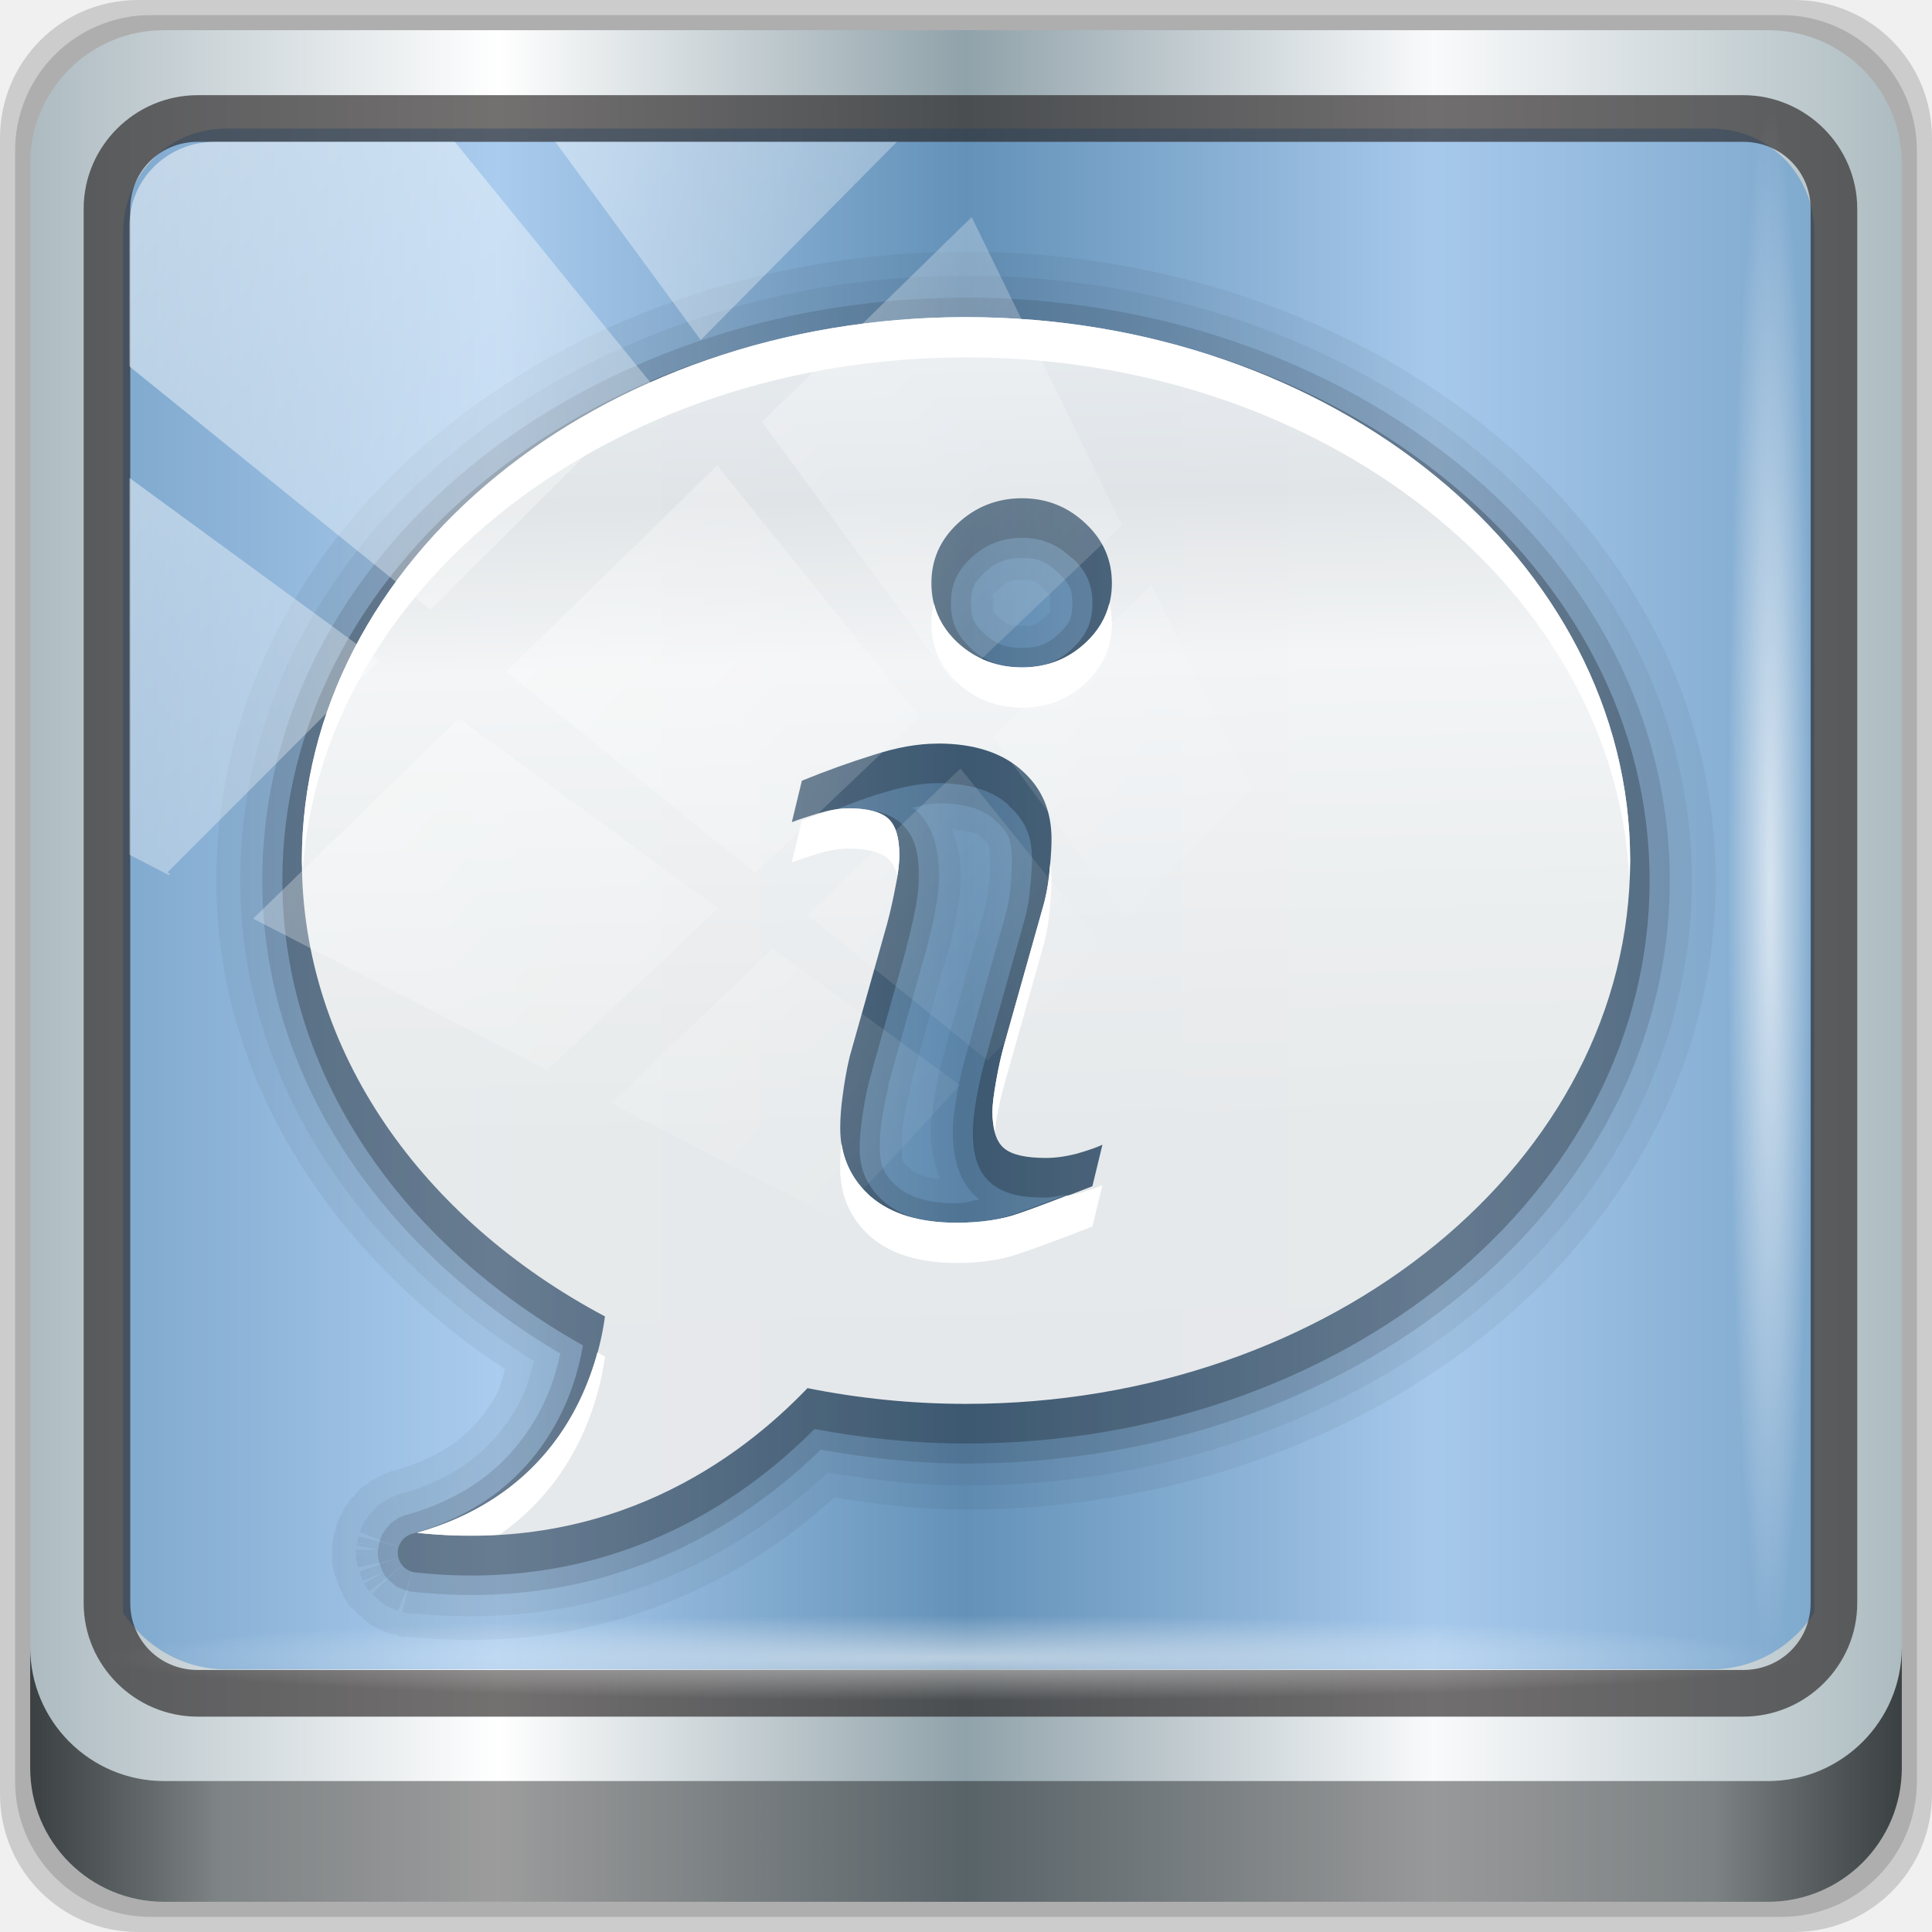
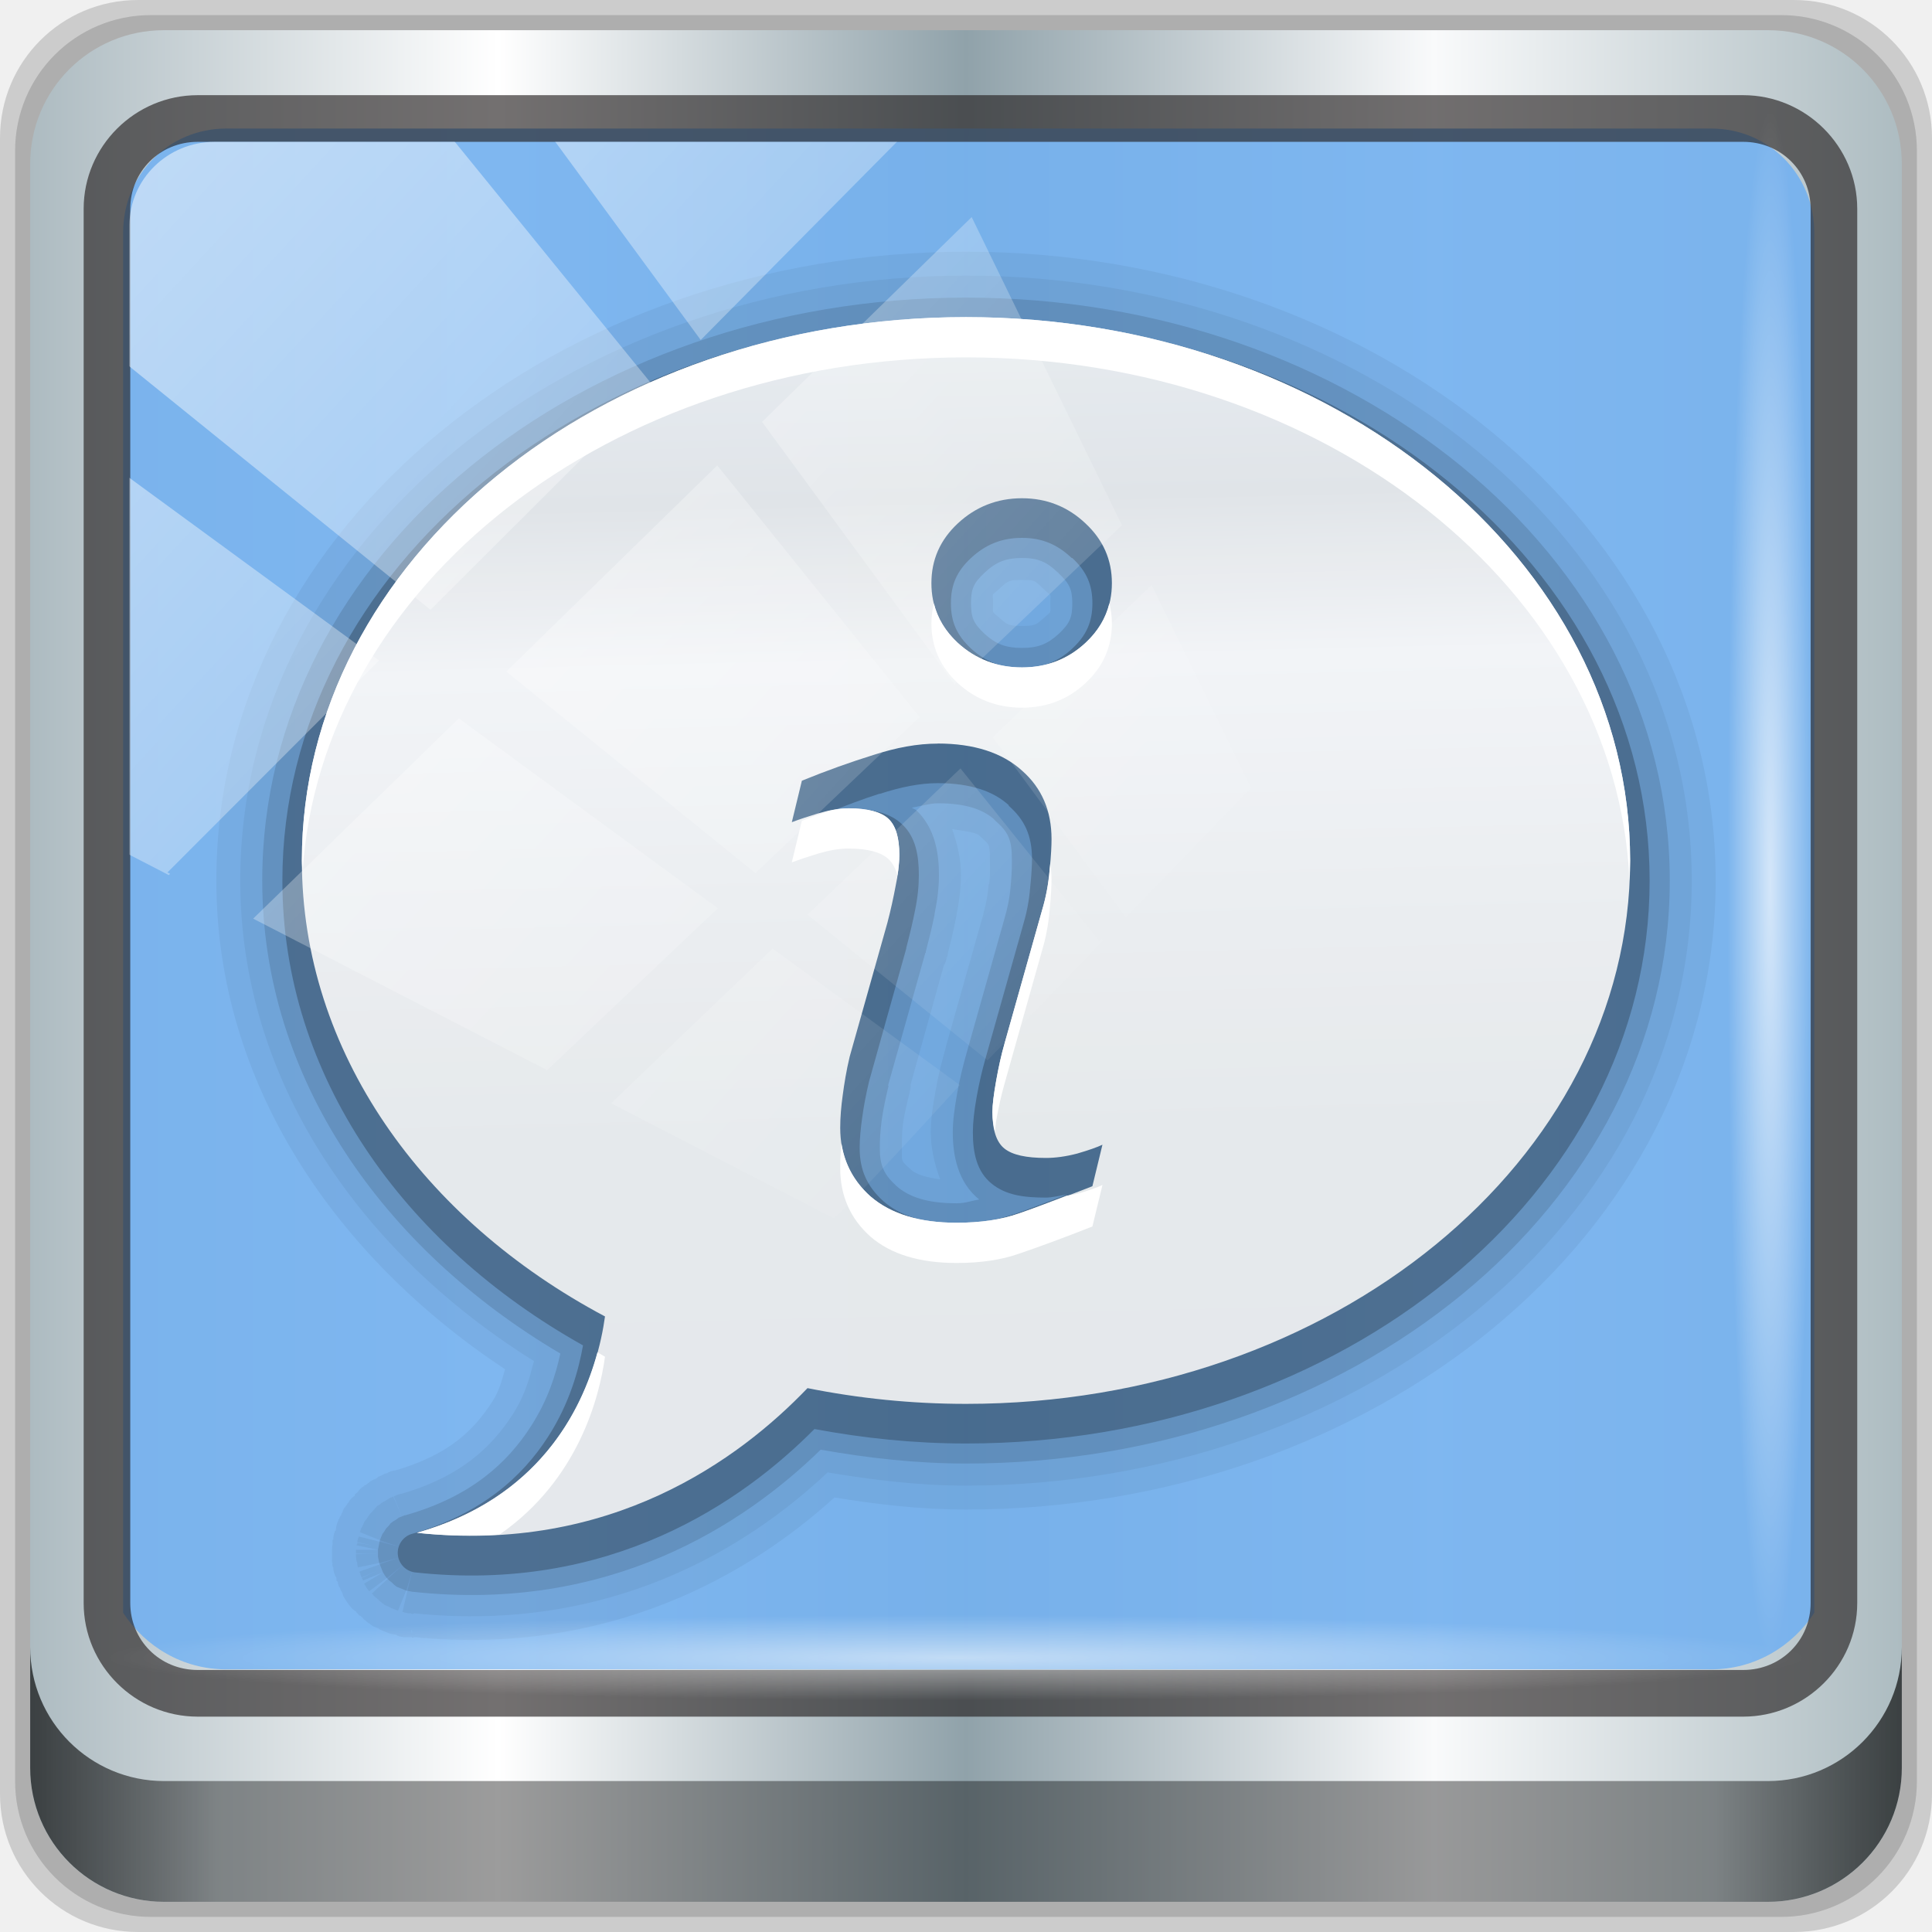
<svg xmlns="http://www.w3.org/2000/svg" xmlns:xlink="http://www.w3.org/1999/xlink" width="96" height="96" viewBox="0 0 96 96" version="1.1" id="svg1072">
  <defs id="defs1066">
    <linearGradient y2="47" x2="90" y1="47" x1="6" gradientTransform="matrix(1.107143,0,0,1.107143,-4.993903,-3.620687)" gradientUnits="userSpaceOnUse" id="linearGradient4071" xlink:href="#linearGradient6139-0" />
    <linearGradient id="linearGradient6139-0">
      <stop style="stop-color:#adbbc1;stop-opacity:1" offset="0" id="stop6141-2" />
      <stop id="stop6151-0" offset="0.25" style="stop-color:#ffffff;stop-opacity:1;" />
      <stop id="stop6147-1" offset="0.5" style="stop-color:#90a2aa;stop-opacity:1" />
      <stop style="stop-color:#f9fafb;stop-opacity:1" offset="0.75" id="stop6149-4" />
      <stop style="stop-color:#adbcc1;stop-opacity:1" offset="1" id="stop6143-4" />
    </linearGradient>
    <linearGradient gradientUnits="userSpaceOnUse" y2="88.172" x2="94.5" y1="88.172" x1="1.5" id="linearGradient4129" xlink:href="#linearGradient3832-0-6-1-1" gradientTransform="translate(0.1489535,0.415026)" />
    <linearGradient id="linearGradient3832-0-6-1-1">
      <stop id="stop3834-6-3-7-1" offset="0" style="stop-color:#000000;stop-opacity:1;" />
      <stop style="stop-color:#000000;stop-opacity:0.588;" offset="0.1" id="stop3872-2-4" />
      <stop id="stop3844-6-2-7-6" offset="0.9" style="stop-color:#000000;stop-opacity:0.588;" />
      <stop id="stop3836-5-0-2-9" offset="1" style="stop-color:#000000;stop-opacity:1;" />
    </linearGradient>
    <radialGradient r="43.199" fy="44.893" fx="13.948" cy="44.893" cx="13.948" gradientTransform="matrix(0.9751338,0,0,0.04919072,34.04765,80.58172)" gradientUnits="userSpaceOnUse" id="radialGradient7462" xlink:href="#linearGradient3737" />
    <linearGradient id="linearGradient3737">
      <stop id="stop3739" style="stop-color:#ffffff;stop-opacity:1" offset="0" />
      <stop id="stop3741" style="stop-color:#ffffff;stop-opacity:0" offset="1" />
    </linearGradient>
    <radialGradient r="43.199" fy="44.893" fx="13.948" cy="44.893" cx="13.948" gradientTransform="matrix(0.8883266,0,0,0.04919072,31.95952,-90.31726)" gradientUnits="userSpaceOnUse" id="radialGradient7464" xlink:href="#linearGradient3737" />
    <linearGradient y2="14.514" x2="50.528" y1="-28.642" x1="2.771" gradientUnits="userSpaceOnUse" id="linearGradient4767" xlink:href="#linearGradient3737" />
    <clipPath clipPathUnits="userSpaceOnUse" id="clipPath4156-4-1">
      <path style="opacity:0.6;fill:#ffffff;fill-opacity:1;stroke:none" d="m 27.046,-55.695 -14.214,13.321 h 0.061 l 15.653,21.771 10.231,-10.546 C 38.562,-32.302 27.468,-54.819 27.046,-55.695 Z M 9.647,-39.383 -5.241,-25.321 15.988,-7.806 26.372,-18.383 Z m 31.491,12.951 -9.741,9.714 8.945,12.458 7.781,-7.555 z m -49.84,4.379 -13.754,12.982 26.283,13.846 0.061,-0.062 -0.123,-0.062 L 13.599,-5.401 -8.702,-22.053 Z m 38.015,7.401 -9.803,9.775 11.579,9.559 7.628,-7.401 -8.669,-11.009 z m 20.187,5.674 -7.383,7.216 6.188,8.542 5.82,-6.137 z m -32.195,6.322 -9.557,9.498 13.662,7.185 7.934,-7.678 z m 23.312,2.374 -7.107,6.938 8.363,6.907 5.361,-5.674 -0.061,-0.092 -0.092,0.123 -6.464,-8.203 z m -8.73,8.542 -7.505,7.339 10.354,5.458 c 1.397,-1.321 5.675,-6.123 5.851,-6.322 z" id="path4158-0-8" />
    </clipPath>
    <linearGradient gradientTransform="translate(0,1)" gradientUnits="userSpaceOnUse" xlink:href="#linearGradient3731-5" id="linearGradient3664-2" y2="16.973" x2="46.655" y1="75.562" x1="48.082" />
    <linearGradient id="linearGradient3731-5">
      <stop offset="0" style="stop-color:#eaecee;stop-opacity:1;" id="stop3733-2" />
      <stop offset="0.307" style="stop-color:#eaedee;stop-opacity:1;" id="stop3757-7" />
      <stop offset="0.707" style="stop-color:#f8f9fa;stop-opacity:1;" id="stop3737-1" />
      <stop offset="0.845" style="stop-color:#e5e8ea;stop-opacity:1;" id="stop3759-0" />
      <stop offset="1" style="stop-color:#ecf0f4;stop-opacity:1;" id="stop3735-2" />
    </linearGradient>
  </defs>
  <g id="layer1" transform="translate(0,-1026.52)">
    <g transform="translate(-0.1489564,1026.105)" style="display:inline" id="g2574">
      <path id="path3288" d="M 89.292,0.415 H 7.006 c -3.799,0 -6.857,3.058 -6.857,6.857 V 89.558 c 0,3.799 3.058,6.857 6.857,6.857 H 89.292 c 3.799,0 6.857,-3.058 6.857,-6.857 V 7.272 c 0,-3.799 -3.058,-6.857 -6.857,-6.857 z" style="display:inline;opacity:0.15;fill:#000000;fill-opacity:1;fill-rule:nonzero;stroke:none" />
      <path style="display:inline;opacity:0.15;fill:#000000;fill-opacity:1;fill-rule:nonzero;stroke:none" d="M 88.649,1.165 H 7.649 c -3.739,0 -6.75,3.01 -6.75,6.75 V 88.915 c 0,3.74 3.011,6.75 6.75,6.75 H 88.649 c 3.74,0 6.75,-3.01 6.75,-6.75 V 7.915 c 0,-3.739 -3.01,-6.75 -6.75,-6.75 z" id="path4085" />
      <path id="rect4251-1" d="M 88.006,1.915 H 8.292 c -3.68,0 -6.643,2.963 -6.643,6.643 V 88.272 c 0,3.68 2.963,6.643 6.643,6.643 H 88.006 c 3.68,0 6.643,-2.963 6.643,-6.643 V 8.558 c 0,-3.68 -2.963,-6.643 -6.643,-6.643 z" style="display:inline;fill:url(#linearGradient4071);fill-opacity:1;fill-rule:nonzero;stroke:none" />
-       <path id="path3400-6" d="m 11.39,6.802 c -2.856,0 -5.124,2.288 -5.124,5.171 v 21.427 7.239 39.914 c 1.097,1.684 2.969,2.812 5.124,2.812 h 4.099 65.589 4.099 c 2.155,0 4.027,-1.127 5.124,-2.812 V 40.64 33.401 11.973 c 0,-2.883 -2.268,-5.171 -5.124,-5.171 z" style="display:inline;opacity:0.779;fill:#1976d2;fill-opacity:0.471;fill-rule:nonzero;stroke:none;stroke-width:1.03" />
+       <path id="path3400-6" d="m 11.39,6.802 c -2.856,0 -5.124,2.288 -5.124,5.171 v 21.427 7.239 39.914 c 1.097,1.684 2.969,2.812 5.124,2.812 h 4.099 65.589 4.099 c 2.155,0 4.027,-1.127 5.124,-2.812 V 40.64 33.401 11.973 c 0,-2.883 -2.268,-5.171 -5.124,-5.171 z" style="display:inline;opacity:0.927;fill:#75b2ef;fill-opacity:1;fill-rule:nonzero;stroke:none;stroke-width:1.03" />
      <path style="color:#000000;font-style:normal;font-variant:normal;font-weight:normal;font-stretch:normal;font-size:medium;line-height:normal;font-family:Sans;-inkscape-font-specification:Sans;text-indent:0;text-align:start;text-decoration:none;text-decoration-line:none;letter-spacing:normal;word-spacing:normal;text-transform:none;writing-mode:lr-tb;direction:ltr;baseline-shift:baseline;text-anchor:start;display:inline;overflow:visible;visibility:visible;fill:#241f1f;fill-opacity:0.633;stroke:none;stroke-width:2.376;marker:none;enable-background:accumulate" d="m 9.974,5.144 c -3.117,0 -5.668,2.54 -5.668,5.646 v 69.278 c 0,3.106 2.551,5.646 5.668,5.646 H 86.766 c 3.117,0 5.668,-2.54 5.668,-5.646 V 10.79 c 0,-3.106 -2.551,-5.646 -5.668,-5.646 z m 0,2.319 H 86.766 c 1.888,0 3.352,1.48 3.352,3.327 v 69.278 c 0,1.846 -1.464,3.327 -3.352,3.327 H 9.974 c -1.888,0 -3.352,-1.48 -3.352,-3.327 V 10.79 c 0,-1.846 1.464,-3.327 3.352,-3.327 z" id="path4989" />
      <path id="path4118" d="m 1.649,82.259 v 6 c 0,3.68 2.976,6.656 6.656,6.656 H 87.993 c 3.68,0 6.656,-2.976 6.656,-6.656 v -6 c 0,3.68 -2.976,6.656 -6.656,6.656 H 8.305 c -3.68,0 -6.656,-2.976 -6.656,-6.656 z" style="display:inline;opacity:0.658;fill:url(#linearGradient4129);fill-opacity:1;fill-rule:nonzero;stroke:none" />
      <g style="display:inline" id="g3629" transform="translate(0.1489564,-1.827446)">
        <path d="m 48,13.75 c -20.117,0 -37.25,13.556 -37.25,31.25 0,10.082 5.918,18.698 14.344,24.281 -0.157,0.525 -0.267,1.039 -0.625,1.594 -0.92,1.424 -2.132,2.647 -4.844,3.438 -0.011,0.003 -0.02,-0.003 -0.031,0 -0.017,0.004 -0.014,-0.005 -0.031,0 -0.06,0.017 -0.127,0.032 -0.125,0.031 0.003,-9.11e-4 -0.106,0.043 -0.156,0.062 -0.012,0.005 -0.032,0.032 -0.031,0.031 l -0.125,0.031 a 1.201,1.201 0 0 0 -0.031,0 V 74.5 a 1.201,1.201 0 0 0 -0.062,0 1.201,1.201 0 0 0 0,0.031 1.201,1.201 0 0 0 -0.031,0 1.201,1.201 0 0 0 -0.125,0.062 1.201,1.201 0 0 0 -0.094,0.031 c 0,0 -0.043,0.062 -0.094,0.094 a 1.201,1.201 0 0 0 -0.031,0 c -0.012,0.007 -0.019,0.024 -0.031,0.031 -0.007,0.004 -0.024,-0.004 -0.031,0 3.11e-4,-0.002 -0.029,4.53e-4 -0.031,0 -0.011,0.005 0.006,0.028 0,0.031 -0.006,0.003 -0.026,-0.003 -0.031,0 -0.017,0.008 -0.014,-0.002 -0.062,0.031 a 1.201,1.201 0 0 0 -0.062,0.031 c -0.023,0.016 -0.003,0.01 -0.031,0.031 -0.083,0.05 -0.019,0.03 -0.062,0.062 2.55e-4,-0.002 -0.029,4.14e-4 -0.031,0 A 1.201,1.201 0 0 0 18.219,75 c -0.021,0.013 0.004,0.006 -0.031,0.031 -0.022,0.016 -0.003,-0.022 -0.031,0 a 1.201,1.201 0 0 0 -0.062,0.031 c -2e-4,9.87e-4 -0.004,0.033 0,0.031 0.004,-0.002 -0.035,0.002 -0.031,0 a 1.201,1.201 0 0 0 -0.219,0.188 c 0,0 -0.039,0.063 -0.094,0.125 -0.027,0.031 -0.071,0.037 -0.094,0.062 -0.006,0.006 0.005,0.025 0,0.031 -0.005,0.006 -0.027,-0.005 -0.031,0 -0.001,6.63e-4 0.003,0.029 0,0.031 -0.008,0.007 0.007,0.024 0,0.031 a 1.201,1.201 0 0 0 -0.031,0.031 1.201,1.201 0 0 0 -0.031,0 c -0.005,0.005 0.004,0.027 0,0.031 a 1.201,1.201 0 0 0 -0.031,0 c -0.003,0.003 0.002,0.03 0,0.031 -0.002,0.002 -0.031,-5e-6 -0.031,0 a 1.201,1.201 0 0 0 -0.062,0.062 c 0,0 -0.055,0.07 -0.094,0.125 -0.02,0.027 -0.014,0.038 -0.031,0.062 -0.005,0.007 -0.034,0.037 -0.031,0.031 A 1.201,1.201 0 0 0 17.25,75.969 1.201,1.201 0 0 0 17.25,76 c -0.012,0.018 0.006,-0.03 -0.031,0.031 A 1.201,1.201 0 0 0 17.188,76.062 c 0.008,-0.011 -0.034,0.088 0,0.031 -0.007,0.01 -0.024,-0.011 -0.031,0 -0.006,0.009 0.006,0.022 0,0.031 a 1.201,1.201 0 0 0 -0.062,0.062 1.201,1.201 0 0 0 -0.062,0.125 c -0.002,0.004 1.5e-5,0.031 0,0.031 -0.008,0.018 -0.037,0.068 -0.062,0.125 -0.015,0.035 -0.019,0.065 -0.031,0.094 -0.013,0.028 -0.006,-0.047 -0.062,0.094 0.104,-0.26 0.059,-0.162 -0.031,0.062 -0.01,0.021 -0.022,0.009 -0.031,0.031 -0.008,0.02 0.007,0.012 0,0.031 L 16.75,76.938 a 1.201,1.201 0 0 0 -0.062,0.312 1.201,1.201 0 0 0 0,0.031 c -0.008,0.011 -0.062,0.062 -0.062,0.062 -0.005,0.028 0.004,0.008 0,0.031 -0.003,0.011 0.002,0.02 0,0.031 -0.004,0.016 -0.028,0.015 -0.031,0.031 -0.004,0.021 0.003,0.012 0,0.031 L 16.562,77.625 a 1.201,1.201 0 0 0 0,0.031 c -0.005,0.027 0.004,0.008 0,0.031 -0.003,0.011 0.002,0.02 0,0.031 -0.005,0.023 0.003,0.011 0,0.031 -0.001,0.006 -0.03,-0.006 -0.031,0 -0.025,0.127 -0.001,0.114 0,0.188 A 1.201,1.201 0 0 0 16.5,78.25 v 0.188 a 1.201,1.201 0 0 0 0,0.094 1.201,1.201 0 0 0 0,0.031 v 0.031 a 1.201,1.201 0 0 0 0,0.094 1.201,1.201 0 0 0 0,0.062 c 0,0 -0.008,0.063 0,0.125 0.004,0.031 0.028,0.035 0.031,0.062 0.004,0.027 -0.049,-0.09 0,0.156 0.003,0.016 0.027,0.015 0.031,0.031 0.003,0.01 -0.003,0.021 0,0.031 0.004,0.023 -0.005,0.004 0,0.031 a 1.201,1.201 0 0 0 0,0.031 l 0.031,0.156 a 1.201,1.201 0 0 0 0.125,0.281 1.201,1.201 0 0 0 0,0.031 c -7.1e-4,0.017 -2e-6,0.094 0,0.094 0.009,0.022 0.021,0.01 0.031,0.031 0.01,0.021 0.02,0.011 0.031,0.031 -5.37e-4,-0.004 0.041,0.135 0,0.031 a 1.201,1.201 0 0 0 0,0.031 l 0.062,0.156 a 1.201,1.201 0 0 0 0,0.031 c 0.009,0.022 0.021,0.01 0.031,0.031 0.01,0.021 0.02,0.011 0.031,0.031 0.004,0.009 -0.005,0.022 0,0.031 a 1.201,1.201 0 0 0 0,0.031 1.201,1.201 0 0 0 0.031,0.031 1.201,1.201 0 0 0 0,0.031 1.201,1.201 0 0 0 0.031,0.031 1.201,1.201 0 0 0 0.062,0.125 1.201,1.201 0 0 0 0,0.031 1.201,1.201 0 0 0 0.031,0.094 l 0.094,0.156 c -0.002,-0.004 0.127,0.191 0.125,0.188 l 0.094,0.125 a 1.201,1.201 0 0 0 0.25,0.25 1.201,1.201 0 0 0 0.062,0.031 c 0.034,0.039 -0.016,0.015 0.031,0.062 a 1.201,1.201 0 0 0 0.094,0.094 c 0,0 0.024,0.032 0.062,0.062 0.006,0.005 0.029,-0.002 0.031,0 l 0.031,0.031 c 0.002,0.002 0.017,0.02 0.031,0.031 A 1.201,1.201 0 0 0 18,81.625 c 4.4e-5,3.7e-5 0.028,-0.002 0.031,0 0.002,0.002 -0.003,0.029 0,0.031 A 1.201,1.201 0 0 0 18.125,81.75 h 0.031 A 1.201,1.201 0 0 0 18.25,81.844 c -0.262,-0.196 -0.189,-0.134 0.031,0.031 0.046,0.035 0.031,0.011 0.062,0.031 a 1.201,1.201 0 0 0 0.219,0.156 c 0,0 0.087,0.032 0.156,0.062 0.035,0.015 0.065,0.019 0.094,0.031 0.028,0.013 -0.047,0.006 0.094,0.062 -0.26,-0.104 -0.162,-0.059 0.062,0.031 0.021,0.01 0.009,0.022 0.031,0.031 0.02,0.008 0.012,-0.007 0.031,0 l 0.156,0.062 0.156,0.062 a 1.201,1.201 0 0 0 0.312,0.062 c 0.004,0.003 0.028,-0.002 0.031,0 0.011,0.008 0.062,0.062 0.062,0.062 0.028,0.005 0.008,-0.004 0.031,0 0.01,0.003 0.021,-0.003 0.031,0 0.016,0.004 0.015,0.028 0.031,0.031 0.021,0.004 0.012,-0.003 0.031,0 l 0.156,0.031 a 1.201,1.201 0 0 0 0.188,0 c -0.002,-1.31e-4 0.127,0 0.125,0 -0.002,0 0.056,0.001 0.094,0 0.011,0.001 0.02,-0.001 0.031,0 -2.2e-5,8.21e-4 1.8e-5,0.031 0,0.031 0.009,-2e-6 0.019,0 0.031,0 0.012,0 0.054,-2e-6 0.062,0 v -0.031 c 9.754,0.958 16.717,-3.14 20.906,-6.938 C 43.56,75.991 45.705,76.25 48,76.25 68.117,76.25 85.25,62.694 85.25,45 85.25,27.306 68.117,13.75 48,13.75 Z m -27.562,68.5 a 1.201,1.201 0 0 0 0.031,0 v 0.156 z" transform="translate(0,1)" id="path3724" style="display:inline;opacity:0.05;fill:#000000;fill-opacity:1;stroke:none" />
        <path d="m 48,14.938 c -19.579,0 -36.062,13.148 -36.062,30.062 0,9.945 5.976,18.491 14.594,23.875 -0.22,0.834 -0.436,1.687 -1.062,2.656 -1.031,1.596 -2.548,3.076 -5.531,3.938 -0.011,0.003 -0.02,-0.003 -0.031,0 a 1.083,1.083 0 0 0 -0.188,0.062 l -0.156,0.062 0.406,1 c -0.211,-0.499 -0.43,-1.003 -0.438,-1 -0.015,0.006 -0.012,0.023 -0.031,0.031 -0.02,0.008 -0.048,0.025 -0.062,0.031 -0.015,0.006 -0.031,0 -0.031,0 0,0 -0.238,0.148 -0.25,0.156 -0.012,0.009 -0.047,0.02 -0.062,0.031 0.015,-0.009 -0.062,0.031 -0.062,0.031 C 19.02,75.882 19.009,75.901 19,75.906 c -0.015,0.009 -0.031,0 -0.031,0 0,0 -0.082,0.085 -0.094,0.094 -0.012,0.009 -0.047,0.02 -0.062,0.031 -0.016,0.012 -0.02,0.022 -0.031,0.031 -0.012,0.009 -0.031,0 -0.031,0 0,0 -0.21,0.238 -0.219,0.25 -0.009,0.012 -0.02,0.016 -0.031,0.031 -0.006,0.006 0.006,0.025 0,0.031 -0.002,0.003 -0.029,-0.003 -0.031,0 -0.013,0.016 -0.031,0.031 -0.031,0.031 -0.012,0.012 -0.031,0.031 -0.031,0.031 0,0 -0.147,0.204 -0.156,0.219 -0.009,0.015 -0.02,0.043 -0.031,0.062 -0.012,0.02 -0.022,0.017 -0.031,0.031 -0.009,0.015 -0.031,0.031 -0.031,0.031 -0.004,0.006 0.004,0.027 0,0.031 -0.009,0.012 -0.031,0 -0.031,0 0,0 -0.119,0.267 -0.125,0.281 -0.006,0.015 -0.023,0.043 -0.031,0.062 -0.008,0.02 -0.025,0.017 -0.031,0.031 -0.006,0.015 0,0.031 0,0.031 l -0.062,0.156 1,0.406 1.031,0.344 c 0,0 -2.091,-0.546 -2.094,-0.531 -0.003,0.015 0.004,0.043 0,0.062 -0.004,0.02 -0.028,0.017 -0.031,0.031 -0.003,0.015 0,0.031 0,0.031 L 17.75,77.875 l 0.719,0.156 c -0.324,-0.054 -0.718,-0.13 -0.719,-0.125 -0.003,0.015 0.004,0.043 0,0.062 -0.004,0.02 -0.028,0.017 -0.031,0.031 -0.003,0.015 0,0.031 0,0.031 L 18.781,78.25 H 17.688 v 0.188 h 1.094 c -0.541,0.009 -1.094,0.024 -1.094,0.031 1e-6,0.015 -1e-6,0.043 0,0.062 1e-6,0.02 0,0.017 0,0.031 0,0.015 0,0.031 0,0.031 0,0 0.028,0.235 0.031,0.25 0.003,0.015 0.027,0.012 0.031,0.031 0.004,0.02 -0.003,0.048 0,0.062 0.003,0.015 0,0.031 0,0.031 L 17.781,79.125 18.844,78.906 19.875,78.625 c 0,0 -2.037,0.704 -2.031,0.719 0.006,0.015 0.023,0.012 0.031,0.031 0.008,0.02 0.025,0.048 0.031,0.062 0.006,0.015 0,0.031 0,0.031 l 0.062,0.156 0.812,-0.344 c -0.4,0.176 -0.815,0.369 -0.812,0.375 0.006,0.015 0.023,0.012 0.031,0.031 0.008,0.02 0.025,0.048 0.031,0.062 0.006,0.015 0,0.031 0,0.031 l 1,-0.406 -0.938,0.562 0.094,0.156 A 1.083,1.083 0 0 0 18.25,80.188 l 0.094,0.125 0.875,-0.656 0.844,-0.688 c 0,0 -1.605,1.457 -1.594,1.469 0.012,0.012 0.047,0.016 0.062,0.031 0.016,0.016 0.02,0.051 0.031,0.062 0,0 0.145,0.116 0.156,0.125 0.012,0.009 0.016,0.02 0.031,0.031 0.007,0.007 0.023,0.023 0.031,0.031 0.008,0.007 0.026,-0.004 0.031,0 0.007,0.007 -0.006,0.025 0,0.031 0.012,0.012 0.031,0.031 0.031,0.031 0,0 0.113,0.085 0.125,0.094 0.012,0.009 0.016,0.02 0.031,0.031 0.016,0.012 0.051,0.022 0.062,0.031 0.012,0.009 0,0.031 0,0.031 0,0 0.267,0.119 0.281,0.125 0.015,0.006 0.043,0.023 0.062,0.031 0.02,0.008 0.017,0.025 0.031,0.031 0.015,0.006 0.031,0 0.031,0 l 0.156,0.062 0.156,0.062 0.406,-1 L 20.5,79.25 c 0,0 -0.515,2.091 -0.5,2.094 0.015,0.003 0.043,-0.004 0.062,0 0.02,0.004 0.017,0.028 0.031,0.031 0.015,0.003 0.031,0 0.031,0 l 0.156,0.031 a 1.083,1.083 0 0 0 0.125,0 1.083,1.083 0 0 0 0.062,0.031 c -0.001,-1.6e-5 0.095,-1.6e-5 0.094,0 v -0.031 c 9.746,1.002 16.58,-3.248 20.562,-7 C 43.34,74.776 45.614,75.062 48,75.062 67.579,75.062 84.062,61.914 84.062,45 84.062,28.086 67.579,14.938 48,14.938 Z m 2.781,15.125 c 0.601,1.8e-5 0.591,-0.013 1,0.375 0.016,0.015 0.014,0.015 0.031,0.031 A 1.083,1.083 0 0 0 51.844,30.5 c 0.463,0.437 0.344,0.171 0.344,0.719 -8e-6,0.558 0.084,0.364 -0.312,0.719 -0.014,0.013 -0.018,0.019 -0.031,0.031 -0.372,0.339 -0.461,0.375 -1.062,0.375 -0.607,1.3e-5 -0.713,-0.035 -1.094,-0.375 -0.024,-0.022 -0.01,-0.012 -0.031,-0.031 -0.396,-0.355 -0.313,-0.161 -0.312,-0.719 -4e-6,-0.587 -0.133,-0.306 0.344,-0.75 0.439,-0.409 0.474,-0.406 1.094,-0.406 z m -3.469,12.375 c 0.515,0.092 1.136,0.142 1.344,0.312 -0.002,-0.002 0.095,0.095 0.094,0.094 0.259,0.227 0.336,0.317 0.375,0.406 0.039,0.09 0.062,0.27 0.062,0.688 -1.5e-5,0.223 0.032,0.607 -0.031,1.219 A 1.083,1.083 0 0 0 49.125,45.188 c -0.042,0.505 -0.122,0.98 -0.25,1.406 a 1.083,1.083 0 0 0 0,0.031 L 47,53.25 v 0.031 c -0.177,0.622 -0.362,1.318 -0.5,2.094 -0.137,0.771 -0.25,1.456 -0.25,2.125 -9e-6,0.713 0.159,1.542 0.469,2.344 -0.7,-0.093 -1.173,-0.24 -1.438,-0.469 -0.522,-0.476 -0.469,-0.372 -0.469,-1.094 -3e-6,-0.355 0.002,-0.782 0.062,-1.219 0.061,-0.449 0.198,-1.015 0.344,-1.625 A 1.083,1.083 0 0 0 45.25,55.125 l 1.656,-5.938 a 1.083,1.083 0 0 0 0.031,-0.031 1.083,1.083 0 0 0 0.094,-0.281 1.083,1.083 0 0 0 0,-0.062 h 0.031 a 1.083,1.083 0 0 0 0,-0.031 c 0.01,-0.04 0.026,-0.074 0.031,-0.094 a 1.083,1.083 0 0 0 0,-0.062 c 0.149,-0.577 0.296,-1.171 0.406,-1.75 0.084,-0.437 0.079,-0.449 0,-0.031 0.147,-0.717 0.25,-1.424 0.25,-2.125 -4e-6,-0.695 -0.153,-1.496 -0.438,-2.281 z" transform="translate(0,1)" id="path3720" style="display:inline;opacity:0.05;fill:#000000;fill-opacity:1;stroke:none" />
        <path d="m 48,16.031 c -19.097,0 -34.969,12.761 -34.969,28.969 0,9.813 6.015,18.31 14.812,23.5 -0.228,1.047 -0.613,2.301 -1.469,3.625 -1.149,1.778 -2.947,3.481 -6.219,4.406 a 0.986,0.986 0 0 0 -0.031,0 c 1.04e-4,-3.5e-5 -0.156,0.063 -0.156,0.062 1.01e-4,-4.3e-5 -0.156,0.063 -0.156,0.062 9.7e-5,-5.2e-5 -0.125,0.094 -0.125,0.094 9.2e-5,-6e-5 -0.156,0.094 -0.156,0.094 8.7e-5,-6.7e-5 -0.125,0.094 -0.125,0.094 8.1e-5,-7.4e-5 -0.094,0.125 -0.094,0.125 7.4e-5,-8.1e-5 -0.125,0.125 -0.125,0.125 6.7e-5,-8.7e-5 -0.094,0.156 -0.094,0.156 6e-5,-9.2e-5 -0.094,0.125 -0.094,0.125 5.2e-5,-9.7e-5 -0.063,0.156 -0.062,0.156 4.4e-5,-1.01e-4 -0.063,0.156 -0.062,0.156 3.5e-5,-1.04e-4 -0.031,0.156 -0.031,0.156 2.6e-5,-1.07e-4 -0.031,0.156 -0.031,0.156 1.7e-5,-1.09e-4 -0.031,0.156 -0.031,0.156 8e-6,-1.1e-4 2e-6,0.188 0,0.188 -2e-6,-1.1e-4 1.1e-5,0.156 0,0.156 -1.1e-5,-1.09e-4 0.031,0.156 0.031,0.156 -2e-5,-1.08e-4 0.031,0.156 0.031,0.156 -2.9e-5,-1.06e-4 0.063,0.156 0.062,0.156 -3.8e-5,-1.03e-4 0.063,0.156 0.062,0.156 -4.6e-5,-1e-4 0.063,0.156 0.062,0.156 -5.5e-5,-9.5e-5 0.094,0.156 0.094,0.156 -6.2e-5,-9.1e-5 0.094,0.125 0.094,0.125 -7e-5,-8.5e-5 0.125,0.125 0.125,0.125 -7.7e-5,-7.9e-5 0.125,0.094 0.125,0.094 -8.3e-5,-7.2e-5 0.125,0.125 0.125,0.125 -8.9e-5,-6.5e-5 0.125,0.094 0.125,0.094 -9.4e-5,-5.7e-5 0.156,0.063 0.156,0.062 -9.8e-5,-4.9e-5 0.156,0.063 0.156,0.062 -1.02e-4,-4.1e-5 0.156,0.063 0.156,0.062 -1.05e-4,-3.2e-5 0.156,0.031 0.156,0.031 -1.08e-4,-2.3e-5 0.156,0.031 0.156,0.031 a 0.986,0.986 0 0 0 0.031,0 c 9.755,1.06 16.452,-3.359 20.25,-7.062 2.331,0.41 4.728,0.688 7.219,0.688 C 67.097,73.969 82.969,61.207 82.969,45 82.969,28.793 67.097,16.031 48,16.031 Z m 2.781,12.938 c 0.79,2.3e-5 1.215,0.182 1.781,0.719 a 0.986,0.986 0 0 0 0.031,0 0.986,0.986 0 0 0 0,0.031 c 0.543,0.511 0.687,0.803 0.688,1.5 -1e-5,0.71 -0.121,1.003 -0.688,1.531 -0.538,0.493 -1.014,0.688 -1.812,0.688 -0.8,1.7e-5 -1.293,-0.191 -1.844,-0.688 -0.567,-0.528 -0.688,-0.822 -0.688,-1.531 -5e-6,-0.71 0.12,-1.003 0.688,-1.531 0.569,-0.529 1.052,-0.719 1.844,-0.719 z m -4.188,12.188 c 1.4,1.8e-5 2.209,0.306 2.75,0.75 a 0.986,0.986 0 0 0 0.031,0.031 0.986,0.986 0 0 0 0.094,0.094 c 0.625,0.548 0.812,0.932 0.812,1.906 -1.3e-5,0.195 0.007,0.671 -0.062,1.344 -0.049,0.591 -0.166,1.138 -0.312,1.625 l -1.875,6.656 c -0.173,0.605 -0.337,1.258 -0.469,2 -0.133,0.746 -0.219,1.38 -0.219,1.938 -1.5e-5,1.153 0.245,2.482 1.312,3.344 -0.381,0.057 -0.659,0.188 -1.125,0.188 -1.516,0 -2.385,-0.338 -2.969,-0.844 -0.634,-0.579 -0.844,-1.015 -0.844,-1.906 -3e-6,-0.4 0.025,-0.879 0.094,-1.375 0.069,-0.513 0.194,-1.094 0.344,-1.719 H 44.125 l 1.844,-6.562 a 0.986,0.986 0 0 0 0,-0.031 H 46 a 0.986,0.986 0 0 0 0,-0.062 c 0.011,-0.044 0.02,-0.082 0.031,-0.125 0.154,-0.596 0.301,-1.167 0.406,-1.719 0.002,-0.009 -0.002,-0.022 0,-0.031 0.14,-0.673 0.219,-1.318 0.219,-1.938 -7e-6,-1.102 -0.198,-2.332 -1.125,-3.219 -0.065,-0.062 -0.151,-0.07 -0.219,-0.125 0.426,-0.08 0.914,-0.219 1.281,-0.219 z" transform="translate(0,1)" id="path3716" style="display:inline;opacity:0.12;fill:#000000;fill-opacity:1;stroke:none" />
        <path d="m 48,17.031 c -18.66,0 -33.969,12.408 -33.969,27.969 0,9.667 5.998,18.089 14.938,23.094 -0.211,1.193 -0.651,2.862 -1.75,4.562 -1.255,1.943 -3.29,3.826 -6.781,4.812 A 0.982,0.982 0 0 0 20.625,79.375 C 30.315,80.428 36.871,75.879 40.469,72.25 42.898,72.704 45.403,72.969 48,72.969 66.66,72.969 81.969,60.56 81.969,45 81.969,29.44 66.66,17.031 48,17.031 Z m 2.781,10.938 c 1.008,2.9e-5 1.765,0.333 2.469,1 a 0.982,0.982 0 0 0 0.031,0 c 0.713,0.664 1,1.334 1,2.25 -1.3e-5,0.916 -0.287,1.586 -1,2.25 -0.7,0.651 -1.484,0.969 -2.5,0.969 -1.016,2.1e-5 -1.816,-0.315 -2.531,-0.969 -0.713,-0.664 -1,-1.334 -1,-2.25 -6e-6,-0.916 0.287,-1.586 1,-2.25 0.719,-0.669 1.524,-1 2.531,-1 z m -4.188,12.188 c 1.647,2.1e-5 2.777,0.41 3.531,1.094 a 0.982,0.982 0 0 0 0,0.031 c 0.789,0.692 1.156,1.478 1.156,2.656 -1.7e-5,0.25 -0.021,0.737 -0.094,1.438 -0.055,0.664 -0.18,1.266 -0.344,1.812 l -1.875,6.656 c -0.164,0.574 -0.311,1.196 -0.438,1.906 -0.126,0.711 -0.188,1.277 -0.188,1.75 -1.3e-5,1.03 0.192,1.96 0.938,2.562 0.715,0.577 1.612,0.688 2.688,0.688 0.324,0 0.702,-0.099 1.062,-0.156 -1.021,0.39 -2.023,0.775 -2.688,1 a 0.982,0.982 0 0 0 -0.031,0 c -0.765,0.272 -1.675,0.438 -2.781,0.438 -1.675,0 -2.829,-0.404 -3.625,-1.094 -0.804,-0.727 -1.188,-1.53 -1.188,-2.656 -3e-6,-0.473 0.053,-0.982 0.125,-1.5 0.074,-0.549 0.187,-1.157 0.344,-1.812 L 45.031,48.375 a 0.982,0.982 0 0 0 0,-0.031 c 0.174,-0.665 0.327,-1.293 0.438,-1.875 0.131,-0.624 0.187,-1.187 0.188,-1.75 -6e-6,-0.992 -0.166,-1.882 -0.812,-2.5 -0.657,-0.628 -1.567,-0.781 -2.688,-0.781 -0.337,1.4e-5 -0.648,0.096 -0.969,0.156 0.856,-0.325 1.707,-0.66 2.5,-0.906 a 0.982,0.982 0 0 0 0.031,0 c 1.055,-0.342 1.997,-0.531 2.875,-0.531 z" transform="translate(0,1)" id="path3712" style="display:inline;opacity:0.24;fill:#000000;fill-opacity:1;stroke:none" />
        <path d="m 48,18 c -18.225,0 -33,12.088 -33,27 0,9.498 6,17.843 15.062,22.656 -0.345,2.509 -1.914,8.65 -9.344,10.75 9.623,1.046 16.014,-3.646 19.406,-7.188 C 42.649,71.724 45.286,72 48,72 66.225,72 81,59.912 81,45 81,30.088 66.225,18 48,18 Z m 2.781,9 c 1.234,3.5e-5 2.288,0.427 3.156,1.25 0.884,0.823 1.312,1.811 1.312,2.969 -1.6e-5,1.158 -0.429,2.146 -1.312,2.969 -0.869,0.808 -1.922,1.219 -3.156,1.219 -1.234,2.6e-5 -2.304,-0.411 -3.188,-1.219 -0.884,-0.823 -1.313,-1.811 -1.312,-2.969 -8e-6,-1.158 0.429,-2.146 1.312,-2.969 0.884,-0.823 1.953,-1.25 3.188,-1.25 z m -4.188,12.188 c 1.813,2.3e-5 3.212,0.46 4.188,1.344 0.99,0.869 1.469,2.004 1.469,3.406 -2e-5,0.29 -0.018,0.8 -0.094,1.531 -0.061,0.731 -0.192,1.39 -0.375,2 l -1.875,6.656 c -0.152,0.533 -0.284,1.127 -0.406,1.812 -0.122,0.686 -0.188,1.212 -0.188,1.562 -1.1e-5,0.884 0.198,1.493 0.594,1.812 0.396,0.32 1.087,0.469 2.062,0.469 0.457,0 0.983,-0.066 1.562,-0.219 0.579,-0.168 0.991,-0.316 1.25,-0.438 l -0.5,2.062 c -1.509,0.594 -2.726,1.039 -3.625,1.344 C 49.757,62.851 48.72,63 47.531,63 45.703,63 44.271,62.571 43.25,61.688 c -1.006,-0.899 -1.5,-2.035 -1.5,-3.406 -3e-6,-0.533 0.049,-1.076 0.125,-1.625 0.076,-0.564 0.176,-1.205 0.344,-1.906 l 1.875,-6.656 c 0.168,-0.64 0.3,-1.249 0.406,-1.812 0.122,-0.579 0.187,-1.09 0.188,-1.562 -5e-6,-0.853 -0.181,-1.446 -0.531,-1.781 -0.35,-0.335 -1.01,-0.531 -2,-0.531 -0.488,2e-5 -0.982,0.098 -1.5,0.25 -0.503,0.152 -0.947,0.3 -1.312,0.438 l 0.5,-2.062 c 1.234,-0.503 2.435,-0.931 3.562,-1.281 1.128,-0.366 2.182,-0.562 3.188,-0.562 z" id="path3620" style="display:inline;opacity:0.967;fill:url(#linearGradient3664-2);fill-opacity:1;stroke:none" />
        <path d="m 48,18 c -18.225,0 -33,12.088 -33,27 0,0.208 0.025,0.418 0.031,0.625 C 15.915,31.359 30.344,20 48,20 65.811,20 80.318,31.557 80.969,46 80.984,45.664 81,45.339 81,45 81,30.088 66.225,18 48,18 Z m -1.594,14.219 c -0.077,0.316 -0.125,0.654 -0.125,1 -8e-6,1.158 0.429,2.146 1.312,2.969 0.884,0.808 1.953,1.219 3.188,1.219 1.234,2.6e-5 2.288,-0.411 3.156,-1.219 0.884,-0.823 1.312,-1.811 1.312,-2.969 -5e-6,-0.346 -0.048,-0.684 -0.125,-1 -0.181,0.741 -0.568,1.392 -1.188,1.969 -0.869,0.808 -1.922,1.219 -3.156,1.219 -1.234,2.6e-5 -2.304,-0.411 -3.188,-1.219 -0.62,-0.577 -1.006,-1.228 -1.188,-1.969 z m -4.25,10.188 c -0.316,1.3e-5 -0.643,0.055 -0.969,0.125 -0.445,0.165 -0.887,0.314 -1.344,0.5 l -0.5,2.062 c 0.366,-0.137 0.81,-0.285 1.312,-0.438 0.518,-0.152 1.012,-0.25 1.5,-0.25 0.99,2e-5 1.65,0.196 2,0.531 0.197,0.189 0.35,0.46 0.438,0.812 0.056,-0.361 0.094,-0.714 0.094,-1.031 -5e-6,-0.853 -0.181,-1.446 -0.531,-1.781 -0.35,-0.335 -1.01,-0.531 -2,-0.531 z m 10.031,2.75 c -0.011,0.131 -0.016,0.163 -0.031,0.312 -0.061,0.731 -0.192,1.39 -0.375,2 l -1.875,6.656 c -0.152,0.533 -0.284,1.127 -0.406,1.812 -0.122,0.686 -0.188,1.212 -0.188,1.562 -5e-6,0.374 0.054,0.694 0.125,0.969 0.026,-0.173 0.027,-0.331 0.062,-0.531 0.122,-0.686 0.254,-1.279 0.406,-1.812 l 1.875,-6.656 c 0.183,-0.61 0.314,-1.269 0.375,-2 0.076,-0.731 0.094,-1.242 0.094,-1.531 -3e-6,-0.273 -0.026,-0.528 -0.062,-0.781 z M 41.812,59.062 c -0.046,0.409 -0.062,0.819 -0.062,1.219 -3e-6,1.371 0.494,2.507 1.5,3.406 1.021,0.884 2.453,1.312 4.281,1.312 1.189,0 2.226,-0.149 3.125,-0.469 0.899,-0.305 2.116,-0.749 3.625,-1.344 l 0.5,-2.062 c -0.259,0.122 -0.671,0.27 -1.25,0.438 -0.189,0.05 -0.354,0.062 -0.531,0.094 -0.841,0.317 -1.762,0.678 -2.344,0.875 C 49.757,62.851 48.72,63 47.531,63 45.703,63 44.271,62.571 43.25,61.688 42.447,60.969 41.972,60.082 41.812,59.062 Z m -12.125,10.375 c -0.789,2.926 -2.942,7.265 -8.969,8.969 1.439,0.156 2.799,0.171 4.094,0.094 3.951,-2.735 4.981,-6.889 5.25,-8.844 -0.129,-0.069 -0.247,-0.149 -0.375,-0.219 z" id="path3666" style="display:inline;fill:#ffffff;fill-opacity:1;stroke:none" />
      </g>
      <rect ry="4.25" rx="0" y="80.665" x="5.524" height="4.25" width="84.25" id="rect4131" style="opacity:0.55;fill:url(#radialGradient7462);fill-opacity:1;stroke:none" />
      <rect transform="rotate(90)" style="opacity:0.669;fill:url(#radialGradient7464);fill-opacity:1;stroke:none" id="rect4141" width="76.75" height="4.25" x="5.975" y="-90.234" rx="0" ry="4.25" />
      <rect clip-path="url(#clipPath4156-4-1)" ry="3.957" rx="3.957" y="-30" x="2" height="69.024" width="75.966" id="rect4146" style="opacity:0.508;fill:url(#linearGradient4767);fill-opacity:1;stroke:none" transform="matrix(1.069245,0,0,1.047683,4.44418,38.89401)" />
    </g>
  </g>
</svg>
